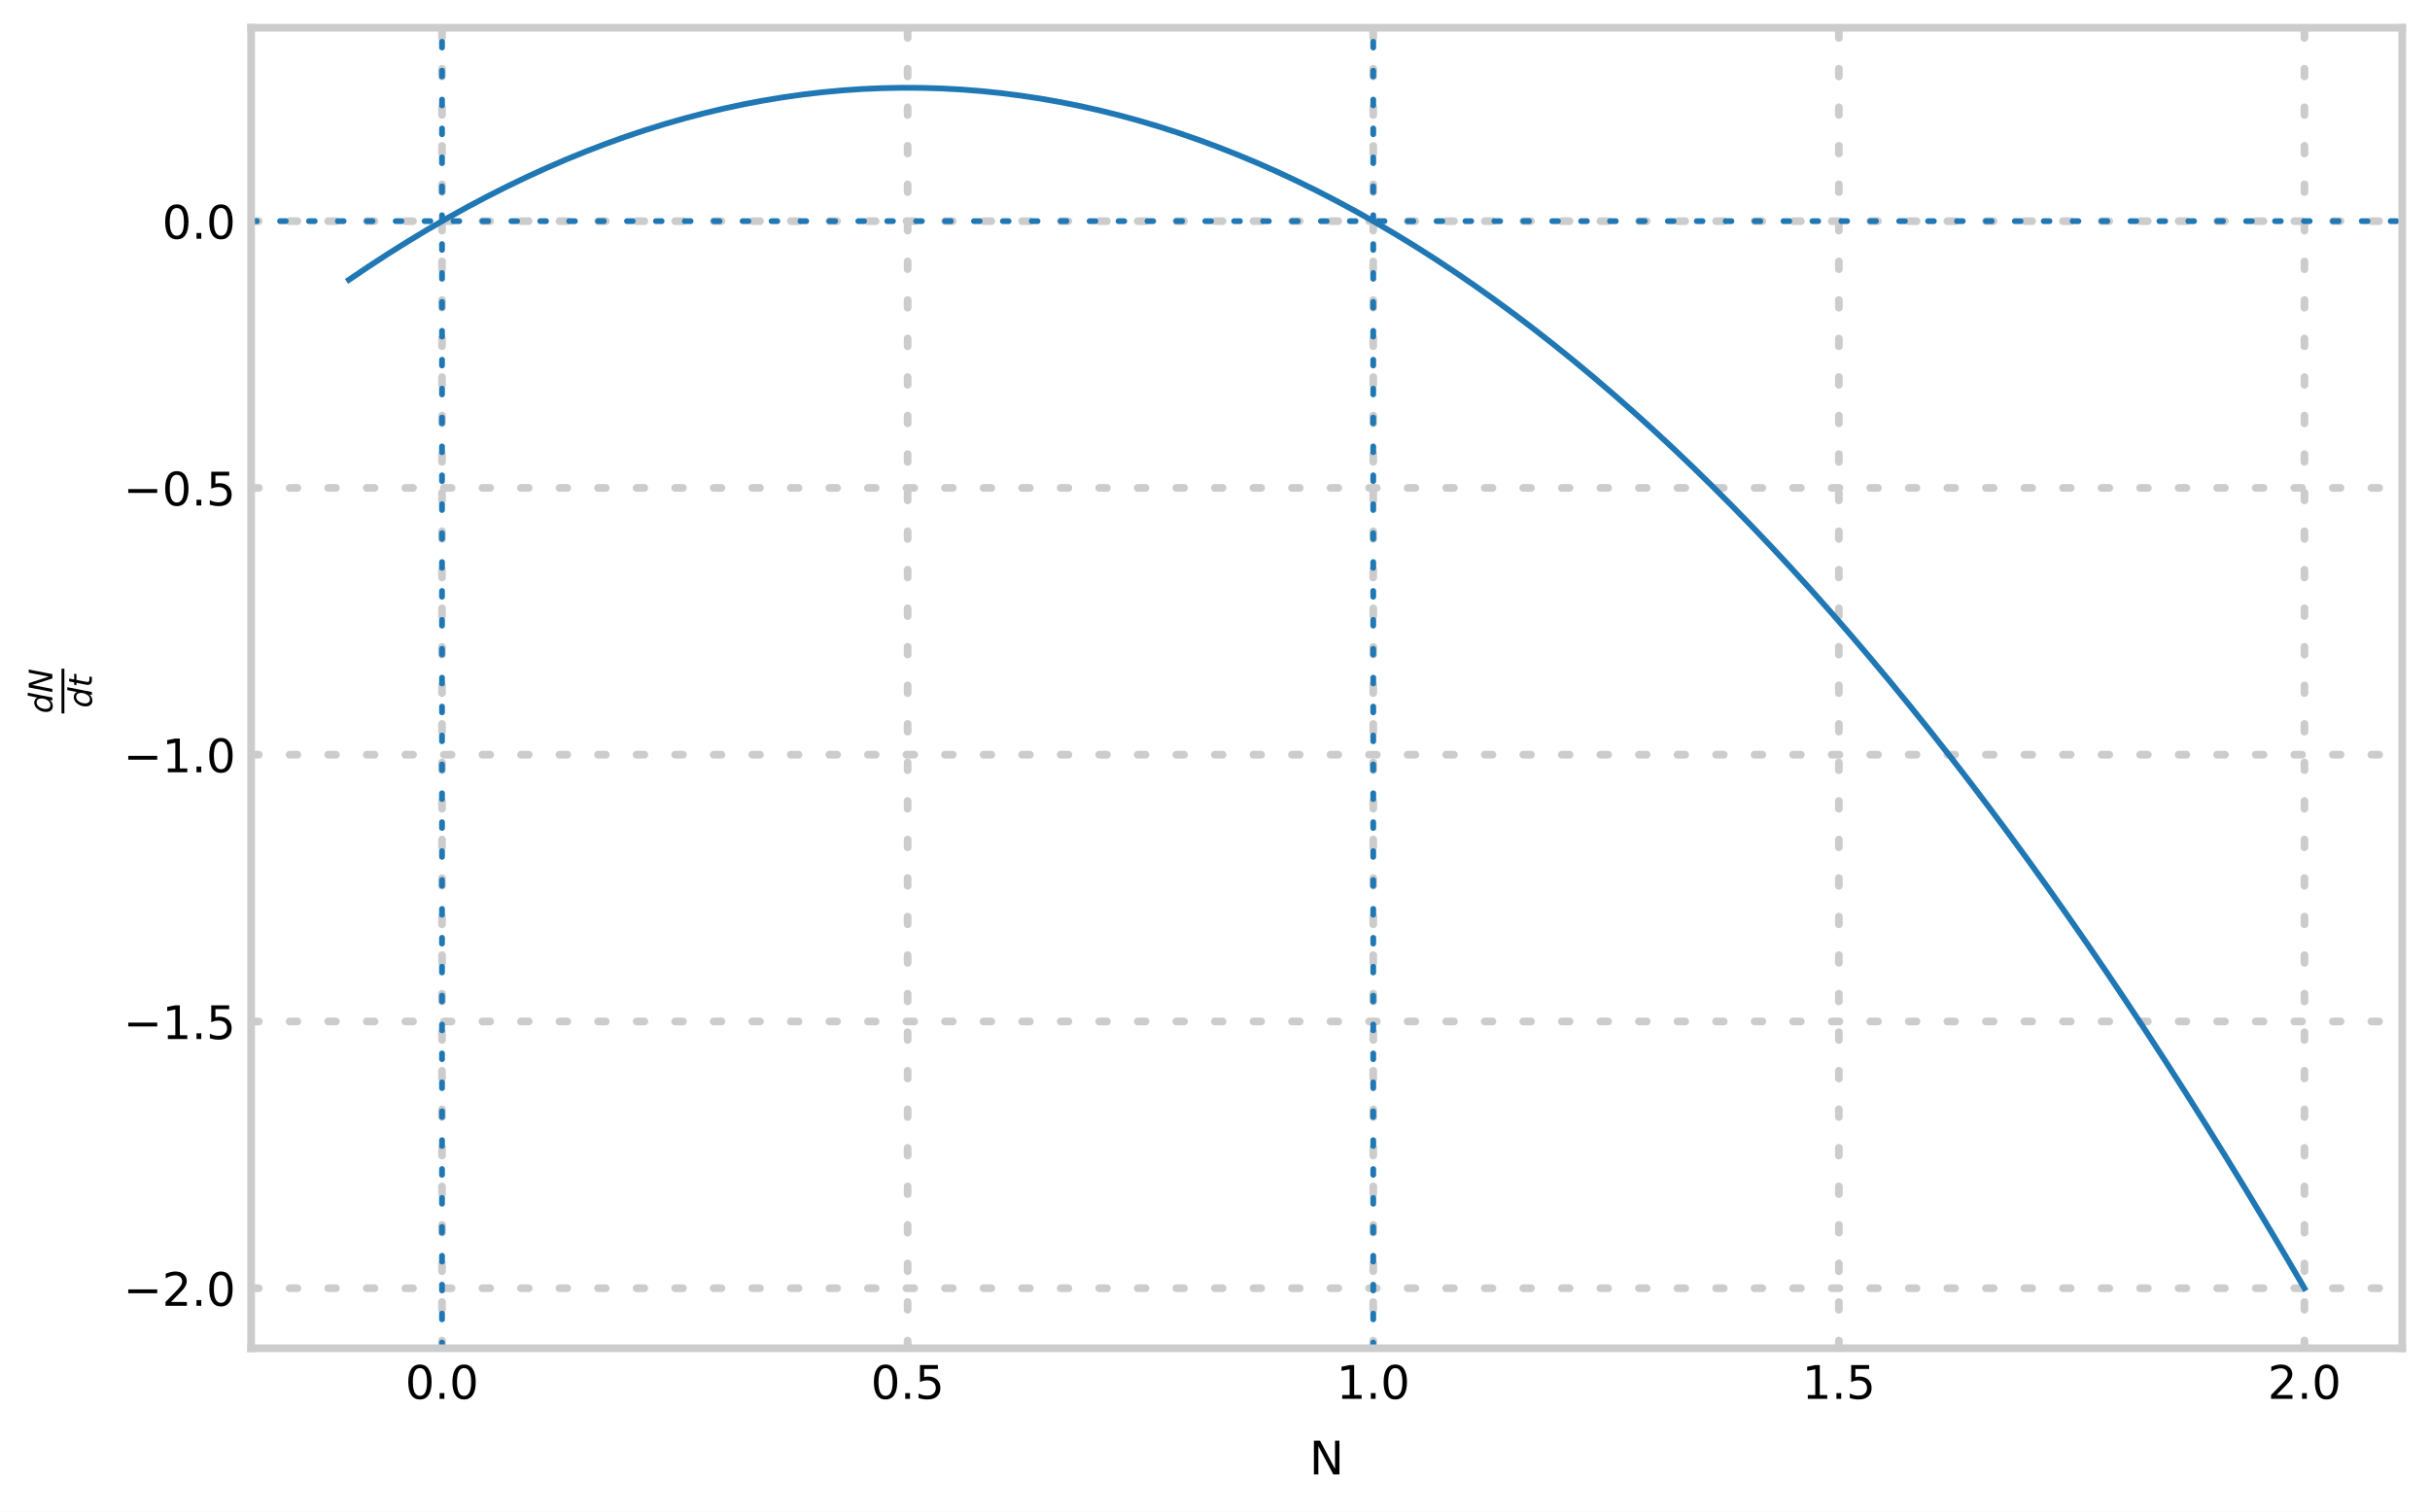
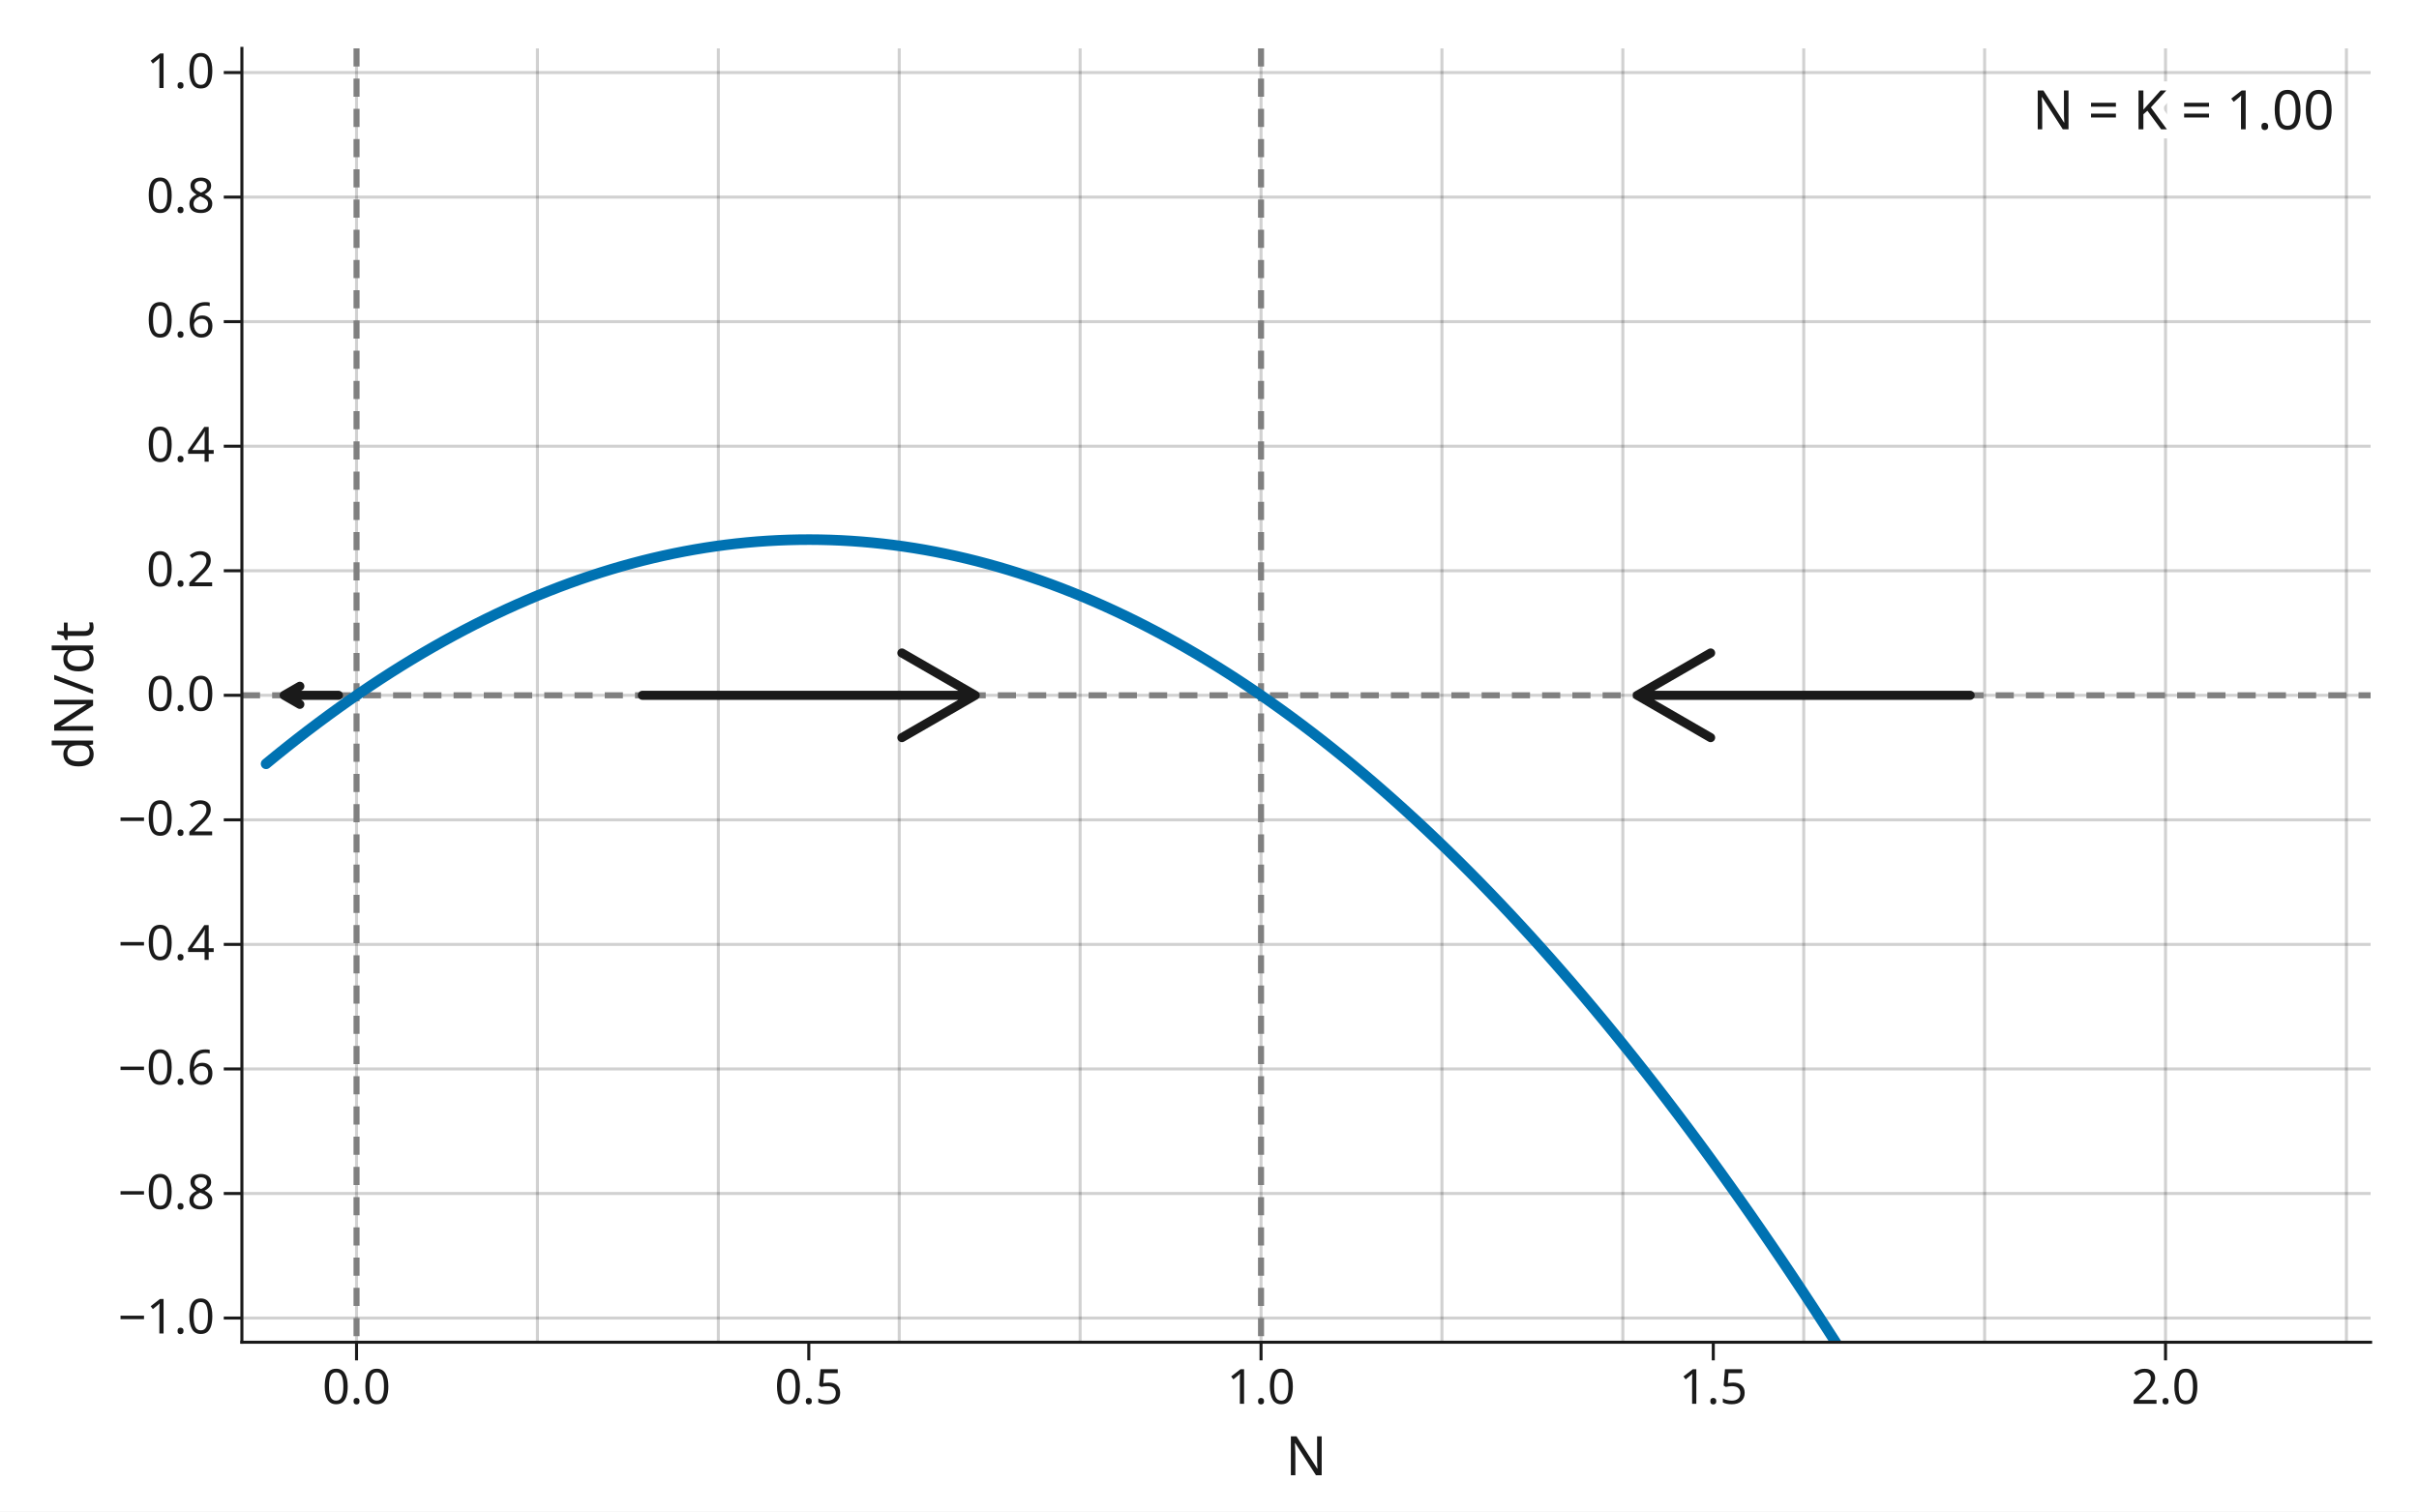
- <svg xmlns="http://www.w3.org/2000/svg" xmlns:xlink="http://www.w3.org/1999/xlink" width="630.339pt" height="392.266pt" viewBox="0 0 630.339 392.266" version="1.1">
-   <defs>
-     <style type="text/css">*{stroke-linejoin: round; stroke-linecap: butt}</style>
-   </defs>
-   <g id="figure_1">
-     <g id="patch_1">
-       <path d="M 0 392.266  L 630.339 392.266  L 630.339 0  L 0 0  z " style="fill: #ffffff" />
+ <svg xmlns="http://www.w3.org/2000/svg" width="680" height="425" viewBox="0 0 800 500" font-family="'Noto Sans', 'Helvetica Neue', Arial, sans-serif">
+   <style>
+ @media (prefers-color-scheme: dark) {
+   svg { color: #e2e8f0 }
+   .background, [fill="white"] { fill: oklch(0.208 0.042 265.755) }
+   [stroke="white"] { stroke: oklch(0.208 0.042 265.755) }
+   [stroke="#000"] { stroke: #fff }
+   [fill="black"], [fill="#1a1a1a"] { fill: #e2e8f0 }
+   [stroke="black"], [stroke="#1a1a1a"] { stroke: #e2e8f0 }
+   [fill="#0072B2"] { fill: #56B4E9 }
+   [stroke="#0072B2"] { stroke: #56B4E9 }
+   [fill="#444"] { fill: #cbd5e1 }
+   [stroke="#444"] { stroke: #cbd5e1 }
+   [fill="#bbb"] { fill: #475569 }
+   [stroke="#bbb"] { stroke: #475569 }
+ }
+ </style>
+   <rect class="background" width="800" height="500" fill="white" />
+   <svg color="#1a1a1a" y="0" x="0" viewBox="0 0 800 500" height="500" width="800" text-anchor="middle" font-size="16" fill="currentColor" class="plot-d6a7b5">
+     <style>:where(.plot-d6a7b5) {
+   --plot-background: white;
+   display: block;
+   height: auto;
+   height: intrinsic;
+   max-width: 100%;
+ }
+ :where(.plot-d6a7b5 text),
+ :where(.plot-d6a7b5 tspan) {
+   white-space: pre;
+ }</style>
+     <g stroke="currentColor" fill="none" aria-hidden="true" aria-label="y-axis tick">
+       <path d="M0,0L-6,0" transform="translate(80,436)" />
+       <path d="M0,0L-6,0" transform="translate(80,394.8)" />
+       <path d="M0,0L-6,0" transform="translate(80,353.6)" />
+       <path d="M0,0L-6,0" transform="translate(80,312.4)" />
+       <path d="M0,0L-6,0" transform="translate(80,271.2)" />
+       <path d="M0,0L-6,0" transform="translate(80,230)" />
+       <path d="M0,0L-6,0" transform="translate(80,188.8)" />
+       <path d="M0,0L-6,0" transform="translate(80,147.6)" />
+       <path d="M0,0L-6,0" transform="translate(80,106.4)" />
+       <path d="M0,0L-6,0" transform="translate(80,65.2)" />
+       <path d="M0,0L-6,0" transform="translate(80,24)" />
    </g>
-     <g id="axes_1">
-       <g id="patch_2">
-         <path d="M 65.139 349.838  L 623.139 349.838  L 623.139 7.2  L 65.139 7.2  z " style="fill: #ffffff" />
-       </g>
-       <g id="matplotlib.axis_1">
-         <g id="xtick_1">
-           <g id="line2d_1">
-             <path d="M 114.659 349.838  L 114.659 7.2  " clip-path="url(#p07a008a538)" style="fill: none; stroke-dasharray: 2,8; stroke-dashoffset: 0; stroke: #cccccc; stroke-width: 2; stroke-linecap: round" />
-           </g>
-           <g id="line2d_2" />
-           <g id="text_1">
-             <g transform="translate(105.117 362.9562) scale(0.12 -0.12)">
-               <defs>
-                 <path id="DejaVuSans-30" d="M 2034 4250  Q 1547 4250 1301 3770  Q 1056 3291 1056 2328  Q 1056 1369 1301 889  Q 1547 409 2034 409  Q 2525 409 2770 889  Q 3016 1369 3016 2328  Q 3016 3291 2770 3770  Q 2525 4250 2034 4250  z M 2034 4750  Q 2819 4750 3233 4129  Q 3647 3509 3647 2328  Q 3647 1150 3233 529  Q 2819 -91 2034 -91  Q 1250 -91 836 529  Q 422 1150 422 2328  Q 422 3509 836 4129  Q 1250 4750 2034 4750  z " transform="scale(0.015625)" />
-                 <path id="DejaVuSans-2e" d="M 684 794  L 1344 794  L 1344 0  L 684 0  L 684 794  z " transform="scale(0.015625)" />
-               </defs>
-               <use xlink:href="#DejaVuSans-30" />
-               <use xlink:href="#DejaVuSans-2e" x="63.623" />
-               <use xlink:href="#DejaVuSans-30" x="95.41" />
-             </g>
-           </g>
-         </g>
-         <g id="xtick_2">
-           <g id="line2d_3">
-             <path d="M 235.438 349.838  L 235.438 7.2  " clip-path="url(#p07a008a538)" style="fill: none; stroke-dasharray: 2,8; stroke-dashoffset: 0; stroke: #cccccc; stroke-width: 2; stroke-linecap: round" />
-           </g>
-           <g id="line2d_4" />
-           <g id="text_2">
-             <g transform="translate(225.8962 362.9562) scale(0.12 -0.12)">
-               <defs>
-                 <path id="DejaVuSans-35" d="M 691 4666  L 3169 4666  L 3169 4134  L 1269 4134  L 1269 2991  Q 1406 3038 1543 3061  Q 1681 3084 1819 3084  Q 2600 3084 3056 2656  Q 3513 2228 3513 1497  Q 3513 744 3044 326  Q 2575 -91 1722 -91  Q 1428 -91 1123 -41  Q 819 9 494 109  L 494 744  Q 775 591 1075 516  Q 1375 441 1709 441  Q 2250 441 2565 725  Q 2881 1009 2881 1497  Q 2881 1984 2565 2268  Q 2250 2553 1709 2553  Q 1456 2553 1204 2497  Q 953 2441 691 2322  L 691 4666  z " transform="scale(0.015625)" />
-               </defs>
-               <use xlink:href="#DejaVuSans-30" />
-               <use xlink:href="#DejaVuSans-2e" x="63.623" />
-               <use xlink:href="#DejaVuSans-35" x="95.41" />
-             </g>
-           </g>
-         </g>
-         <g id="xtick_3">
-           <g id="line2d_5">
-             <path d="M 356.217 349.838  L 356.217 7.2  " clip-path="url(#p07a008a538)" style="fill: none; stroke-dasharray: 2,8; stroke-dashoffset: 0; stroke: #cccccc; stroke-width: 2; stroke-linecap: round" />
-           </g>
-           <g id="line2d_6" />
-           <g id="text_3">
-             <g transform="translate(346.6754 362.9562) scale(0.12 -0.12)">
-               <defs>
-                 <path id="DejaVuSans-31" d="M 794 531  L 1825 531  L 1825 4091  L 703 3866  L 703 4441  L 1819 4666  L 2450 4666  L 2450 531  L 3481 531  L 3481 0  L 794 0  L 794 531  z " transform="scale(0.015625)" />
-               </defs>
-               <use xlink:href="#DejaVuSans-31" />
-               <use xlink:href="#DejaVuSans-2e" x="63.623" />
-               <use xlink:href="#DejaVuSans-30" x="95.41" />
-             </g>
-           </g>
-         </g>
-         <g id="xtick_4">
-           <g id="line2d_7">
-             <path d="M 476.997 349.838  L 476.997 7.2  " clip-path="url(#p07a008a538)" style="fill: none; stroke-dasharray: 2,8; stroke-dashoffset: 0; stroke: #cccccc; stroke-width: 2; stroke-linecap: round" />
-           </g>
-           <g id="line2d_8" />
-           <g id="text_4">
-             <g transform="translate(467.4546 362.9562) scale(0.12 -0.12)">
-               <use xlink:href="#DejaVuSans-31" />
-               <use xlink:href="#DejaVuSans-2e" x="63.623" />
-               <use xlink:href="#DejaVuSans-35" x="95.41" />
-             </g>
-           </g>
-         </g>
-         <g id="xtick_5">
-           <g id="line2d_9">
-             <path d="M 597.776 349.838  L 597.776 7.2  " clip-path="url(#p07a008a538)" style="fill: none; stroke-dasharray: 2,8; stroke-dashoffset: 0; stroke: #cccccc; stroke-width: 2; stroke-linecap: round" />
-           </g>
-           <g id="line2d_10" />
-           <g id="text_5">
-             <g transform="translate(588.2339 362.9562) scale(0.12 -0.12)">
-               <defs>
-                 <path id="DejaVuSans-32" d="M 1228 531  L 3431 531  L 3431 0  L 469 0  L 469 531  Q 828 903 1448 1529  Q 2069 2156 2228 2338  Q 2531 2678 2651 2914  Q 2772 3150 2772 3378  Q 2772 3750 2511 3984  Q 2250 4219 1831 4219  Q 1534 4219 1204 4116  Q 875 4013 500 3803  L 500 4441  Q 881 4594 1212 4672  Q 1544 4750 1819 4750  Q 2544 4750 2975 4387  Q 3406 4025 3406 3419  Q 3406 3131 3298 2873  Q 3191 2616 2906 2266  Q 2828 2175 2409 1742  Q 1991 1309 1228 531  z " transform="scale(0.015625)" />
-               </defs>
-               <use xlink:href="#DejaVuSans-32" />
-               <use xlink:href="#DejaVuSans-2e" x="63.623" />
-               <use xlink:href="#DejaVuSans-30" x="95.41" />
-             </g>
-           </g>
-         </g>
-         <g id="text_6">
-           <g transform="translate(339.6506 382.5699) scale(0.12 -0.12)">
-             <defs>
-               <path id="DejaVuSans-4e" d="M 628 4666  L 1478 4666  L 3547 763  L 3547 4666  L 4159 4666  L 4159 0  L 3309 0  L 1241 3903  L 1241 0  L 628 0  L 628 4666  z " transform="scale(0.015625)" />
-             </defs>
-             <use xlink:href="#DejaVuSans-4e" />
-           </g>
-         </g>
-       </g>
-       <g id="matplotlib.axis_2">
-         <g id="ytick_1">
-           <g id="line2d_11">
-             <path d="M 65.139 334.264  L 623.139 334.264  " clip-path="url(#p07a008a538)" style="fill: none; stroke-dasharray: 2,8; stroke-dashoffset: 0; stroke: #cccccc; stroke-width: 2; stroke-linecap: round" />
-           </g>
-           <g id="line2d_12" />
-           <g id="text_7">
-             <g transform="translate(32 338.8226) scale(0.12 -0.12)">
-               <defs>
-                 <path id="DejaVuSans-2212" d="M 678 2272  L 4684 2272  L 4684 1741  L 678 1741  L 678 2272  z " transform="scale(0.015625)" />
-               </defs>
-               <use xlink:href="#DejaVuSans-2212" />
-               <use xlink:href="#DejaVuSans-32" x="83.789" />
-               <use xlink:href="#DejaVuSans-2e" x="147.412" />
-               <use xlink:href="#DejaVuSans-30" x="179.199" />
-             </g>
-           </g>
-         </g>
-         <g id="ytick_2">
-           <g id="line2d_13">
-             <path d="M 65.139 265.043  L 623.139 265.043  " clip-path="url(#p07a008a538)" style="fill: none; stroke-dasharray: 2,8; stroke-dashoffset: 0; stroke: #cccccc; stroke-width: 2; stroke-linecap: round" />
-           </g>
-           <g id="line2d_14" />
-           <g id="text_8">
-             <g transform="translate(32 269.6017) scale(0.12 -0.12)">
-               <use xlink:href="#DejaVuSans-2212" />
-               <use xlink:href="#DejaVuSans-31" x="83.789" />
-               <use xlink:href="#DejaVuSans-2e" x="147.412" />
-               <use xlink:href="#DejaVuSans-35" x="179.199" />
-             </g>
-           </g>
-         </g>
-         <g id="ytick_3">
-           <g id="line2d_15">
-             <path d="M 65.139 195.822  L 623.139 195.822  " clip-path="url(#p07a008a538)" style="fill: none; stroke-dasharray: 2,8; stroke-dashoffset: 0; stroke: #cccccc; stroke-width: 2; stroke-linecap: round" />
-           </g>
-           <g id="line2d_16" />
-           <g id="text_9">
-             <g transform="translate(32 200.3808) scale(0.12 -0.12)">
-               <use xlink:href="#DejaVuSans-2212" />
-               <use xlink:href="#DejaVuSans-31" x="83.789" />
-               <use xlink:href="#DejaVuSans-2e" x="147.412" />
-               <use xlink:href="#DejaVuSans-30" x="179.199" />
-             </g>
-           </g>
-         </g>
-         <g id="ytick_4">
-           <g id="line2d_17">
-             <path d="M 65.139 126.601  L 623.139 126.601  " clip-path="url(#p07a008a538)" style="fill: none; stroke-dasharray: 2,8; stroke-dashoffset: 0; stroke: #cccccc; stroke-width: 2; stroke-linecap: round" />
-           </g>
-           <g id="line2d_18" />
-           <g id="text_10">
-             <g transform="translate(32 131.1598) scale(0.12 -0.12)">
-               <use xlink:href="#DejaVuSans-2212" />
-               <use xlink:href="#DejaVuSans-30" x="83.789" />
-               <use xlink:href="#DejaVuSans-2e" x="147.412" />
-               <use xlink:href="#DejaVuSans-35" x="179.199" />
-             </g>
-           </g>
-         </g>
-         <g id="ytick_5">
-           <g id="line2d_19">
-             <path d="M 65.139 57.38  L 623.139 57.38  " clip-path="url(#p07a008a538)" style="fill: none; stroke-dasharray: 2,8; stroke-dashoffset: 0; stroke: #cccccc; stroke-width: 2; stroke-linecap: round" />
-           </g>
-           <g id="line2d_20" />
-           <g id="text_11">
-             <g transform="translate(42.05562 61.9389) scale(0.12 -0.12)">
-               <use xlink:href="#DejaVuSans-30" />
-               <use xlink:href="#DejaVuSans-2e" x="63.623" />
-               <use xlink:href="#DejaVuSans-30" x="95.41" />
-             </g>
-           </g>
-         </g>
-         <g id="text_12">
-           <g transform="translate(18.96 185.119) rotate(-90) scale(0.12 -0.12)">
-             <defs>
-               <path id="DejaVuSans-Oblique-64" d="M 2675 525  Q 2444 222 2128 65  Q 1813 -91 1428 -91  Q 903 -91 598 267  Q 294 625 294 1247  Q 294 1766 478 2236  Q 663 2706 1013 3078  Q 1244 3325 1534 3454  Q 1825 3584 2144 3584  Q 2481 3584 2739 3421  Q 2997 3259 3138 2956  L 3513 4863  L 4091 4863  L 3144 0  L 2566 0  L 2675 525  z M 891 1350  Q 891 897 1095 644  Q 1300 391 1663 391  Q 1931 391 2161 520  Q 2391 650 2566 903  Q 2750 1166 2856 1509  Q 2963 1853 2963 2188  Q 2963 2622 2758 2865  Q 2553 3109 2194 3109  Q 1922 3109 1687 2981  Q 1453 2853 1288 2613  Q 1106 2353 998 2009  Q 891 1666 891 1350  z " transform="scale(0.015625)" />
-               <path id="DejaVuSans-Oblique-4e" d="M 1081 4666  L 1931 4666  L 3219 666  L 4000 4666  L 4616 4666  L 3706 0  L 2853 0  L 1569 4025  L 788 0  L 172 0  L 1081 4666  z " transform="scale(0.015625)" />
-               <path id="DejaVuSans-Oblique-74" d="M 2706 3500  L 2619 3053  L 1472 3053  L 1100 1153  Q 1081 1047 1072 975  Q 1063 903 1063 863  Q 1063 663 1183 572  Q 1303 481 1569 481  L 2150 481  L 2053 0  L 1503 0  Q 991 0 739 200  Q 488 400 488 806  Q 488 878 497 964  Q 506 1050 525 1153  L 897 3053  L 409 3053  L 500 3500  L 978 3500  L 1172 4494  L 1747 4494  L 1556 3500  L 2706 3500  z " transform="scale(0.015625)" />
-             </defs>
-             <use xlink:href="#DejaVuSans-Oblique-64" transform="translate(0 44.81094) scale(0.7)" />
-             <use xlink:href="#DejaVuSans-Oblique-4e" transform="translate(44.43359 44.81094) scale(0.7)" />
-             <use xlink:href="#DejaVuSans-Oblique-64" transform="translate(12 -40.62344) scale(0.7)" />
-             <use xlink:href="#DejaVuSans-Oblique-74" transform="translate(56.43359 -40.62344) scale(0.7)" />
-             <path d="M 0 18.816  L 0 25.066  L 96.797 25.066  L 96.797 18.816  L 0 18.816  z " />
-           </g>
-         </g>
-       </g>
-       <g id="line2d_21">
-         <path d="M 90.503 72.608  L 95.627 69.147  L 100.751 65.81  L 105.875 62.597  L 110.999 59.509  L 116.123 56.546  L 121.247 53.707  L 126.371 50.993  L 131.495 48.403  L 136.619 45.938  L 141.743 43.598  L 146.867 41.382  L 151.991 39.291  L 157.115 37.324  L 162.239 35.482  L 167.363 33.765  L 172.486 32.172  L 177.61 30.703  L 182.734 29.36  L 187.858 28.141  L 192.982 27.046  L 198.106 26.076  L 203.23 25.231  L 208.354 24.51  L 213.478 23.914  L 218.602 23.442  L 223.726 23.095  L 228.85 22.872  L 233.974 22.774  L 239.098 22.801  L 244.222 22.952  L 249.346 23.228  L 254.47 23.629  L 259.594 24.154  L 264.718 24.803  L 269.842 25.578  L 274.966 26.476  L 280.09 27.5  L 285.214 28.648  L 290.338 29.92  L 295.462 31.317  L 300.586 32.839  L 305.71 34.485  L 310.834 36.256  L 315.958 38.152  L 321.082 40.172  L 326.205 42.316  L 331.329 44.586  L 336.453 46.98  L 341.577 49.498  L 346.701 52.141  L 351.825 54.908  L 356.949 57.801  L 362.073 60.817  L 367.197 63.959  L 372.321 67.225  L 377.445 70.615  L 382.569 74.13  L 387.693 77.77  L 392.817 81.534  L 397.941 85.423  L 403.065 89.436  L 408.189 93.574  L 413.313 97.837  L 418.437 102.224  L 423.561 106.736  L 428.685 111.372  L 433.809 116.133  L 438.933 121.019  L 444.057 126.029  L 449.181 131.163  L 454.305 136.423  L 459.429 141.806  L 464.553 147.315  L 469.677 152.948  L 474.801 158.706  L 479.924 164.588  L 485.048 170.595  L 490.172 176.726  L 495.296 182.982  L 500.42 189.362  L 505.544 195.867  L 510.668 202.497  L 515.792 209.251  L 520.916 216.13  L 526.04 223.134  L 531.164 230.262  L 536.288 237.514  L 541.412 244.892  L 546.536 252.393  L 551.66 260.02  L 556.784 267.771  L 561.908 275.646  L 567.032 283.646  L 572.156 291.771  L 577.28 300.021  L 582.404 308.394  L 587.528 316.893  L 592.652 325.516  L 597.776 334.264  " clip-path="url(#p07a008a538)" style="fill: none; stroke: #1f77b4; stroke-width: 1.5; stroke-linecap: square" />
-       </g>
-       <g id="line2d_22">
-         <path d="M 356.217 349.838  L 356.217 7.2  " clip-path="url(#p07a008a538)" style="fill: none; stroke-dasharray: 1.5,6; stroke-dashoffset: 0; stroke: #1f77b4; stroke-width: 1.5; stroke-linecap: round" />
-       </g>
-       <g id="line2d_23">
-         <path d="M 114.659 349.838  L 114.659 7.2  " clip-path="url(#p07a008a538)" style="fill: none; stroke-dasharray: 1.5,6; stroke-dashoffset: 0; stroke: #1f77b4; stroke-width: 1.5; stroke-linecap: round" />
-       </g>
-       <g id="line2d_24">
-         <path d="M 65.139 57.38  L 623.139 57.38  " clip-path="url(#p07a008a538)" style="fill: none; stroke-dasharray: 1.5,6; stroke-dashoffset: 0; stroke: #1f77b4; stroke-width: 1.5; stroke-linecap: round" />
-       </g>
-       <g id="patch_3">
-         <path d="M 65.139 349.838  L 65.139 7.2  " style="fill: none; stroke: #cccccc; stroke-width: 2; stroke-linejoin: miter; stroke-linecap: square" />
-       </g>
-       <g id="patch_4">
-         <path d="M 623.139 349.838  L 623.139 7.2  " style="fill: none; stroke: #cccccc; stroke-width: 2; stroke-linejoin: miter; stroke-linecap: square" />
-       </g>
-       <g id="patch_5">
-         <path d="M 65.139 349.838  L 623.139 349.838  " style="fill: none; stroke: #cccccc; stroke-width: 2; stroke-linejoin: miter; stroke-linecap: square" />
-       </g>
-       <g id="patch_6">
-         <path d="M 65.139 7.2  L 623.139 7.2  " style="fill: none; stroke: #cccccc; stroke-width: 2; stroke-linejoin: miter; stroke-linecap: square" />
+     <g transform="translate(-9,0)" font-variant="tabular-nums" text-anchor="end" aria-label="y-axis tick label">
+       <text transform="translate(80,436)" y="0.32em">−1.0</text>
+       <text transform="translate(80,394.8)" y="0.32em">−0.8</text>
+       <text transform="translate(80,353.6)" y="0.32em">−0.6</text>
+       <text transform="translate(80,312.4)" y="0.32em">−0.4</text>
+       <text transform="translate(80,271.2)" y="0.32em">−0.2</text>
+       <text transform="translate(80,230)" y="0.32em">0.0</text>
+       <text transform="translate(80,188.8)" y="0.32em">0.2</text>
+       <text transform="translate(80,147.6)" y="0.32em">0.4</text>
+       <text transform="translate(80,106.4)" y="0.32em">0.6</text>
+       <text transform="translate(80,65.2)" y="0.32em">0.8</text>
+       <text transform="translate(80,24)" y="0.32em">1.0</text>
+     </g>
+     <g font-size="18" transform="translate(-62,0)" aria-label="y-axis label">
+       <text transform="translate(80,230) rotate(-90)" y="0.71em">dN/dt</text>
+     </g>
+     <g stroke="currentColor" fill="none" aria-hidden="true" aria-label="x-axis tick">
+       <path d="M0,0L0,6" transform="translate(117.913,444)" />
+       <path d="M0,0L0,6" transform="translate(267.4783,444)" />
+       <path d="M0,0L0,6" transform="translate(417.0435,444)" />
+       <path d="M0,0L0,6" transform="translate(566.6087,444)" />
+       <path d="M0,0L0,6" transform="translate(716.1739,444)" />
+     </g>
+     <g transform="translate(0,9)" font-variant="tabular-nums" aria-label="x-axis tick label">
+       <text transform="translate(117.913,444)" y="0.71em">0.0</text>
+       <text transform="translate(267.4783,444)" y="0.71em">0.5</text>
+       <text transform="translate(417.0435,444)" y="0.71em">1.0</text>
+       <text transform="translate(566.6087,444)" y="0.71em">1.5</text>
+       <text transform="translate(716.1739,444)" y="0.71em">2.0</text>
+     </g>
+     <g font-size="18" transform="translate(0,44)" aria-label="x-axis label">
+       <text transform="translate(432,444)">N</text>
+     </g>
+     <g stroke-opacity="0.18" stroke="#000" aria-hidden="true" aria-label="x-grid">
+       <line y2="444" y1="16" x2="117.913" x1="117.913" />
+       <line y2="444" y1="16" x2="177.739" x1="177.739" />
+       <line y2="444" y1="16" x2="237.565" x1="237.565" />
+       <line y2="444" y1="16" x2="297.391" x1="297.391" />
+       <line y2="444" y1="16" x2="357.217" x1="357.217" />
+       <line y2="444" y1="16" x2="417.043" x1="417.043" />
+       <line y2="444" y1="16" x2="476.87" x1="476.87" />
+       <line y2="444" y1="16" x2="536.696" x1="536.696" />
+       <line y2="444" y1="16" x2="596.522" x1="596.522" />
+       <line y2="444" y1="16" x2="656.348" x1="656.348" />
+       <line y2="444" y1="16" x2="716.174" x1="716.174" />
+       <line y2="444" y1="16" x2="776" x1="776" />
+     </g>
+     <g stroke-opacity="0.18" stroke="#000" aria-hidden="true" aria-label="y-grid">
+       <line y2="436" y1="436" x2="784" x1="80" />
+       <line y2="394.8" y1="394.8" x2="784" x1="80" />
+       <line y2="353.6" y1="353.6" x2="784" x1="80" />
+       <line y2="312.4" y1="312.4" x2="784" x1="80" />
+       <line y2="271.2" y1="271.2" x2="784" x1="80" />
+       <line y2="230" y1="230" x2="784" x1="80" />
+       <line y2="188.8" y1="188.8" x2="784" x1="80" />
+       <line y2="147.6" y1="147.6" x2="784" x1="80" />
+       <line y2="106.4" y1="106.4" x2="784" x1="80" />
+       <line y2="65.2" y1="65.2" x2="784" x1="80" />
+       <line y2="24" y1="24" x2="784" x1="80" />
+     </g>
+     <clipPath id="plot-clip-3">
+       <rect height="428" width="704" y="16" x="80" />
+     </clipPath>
+     <g clip-path="url(#plot-clip-3)" aria-label="rule">
+       <g stroke-dasharray="6 4" stroke-width="2" stroke="gray">
+         <line y2="444" y1="16" x2="117.913" x1="117.913" />
+         <line y2="444" y1="16" x2="417.043" x1="417.043" />
      </g>
    </g>
-   </g>
-   <defs>
-     <clipPath id="p07a008a538">
-       <rect x="65.139" y="7.2" width="558" height="342.638" />
-     </clipPath>
-   </defs>
+     <g clip-path="url(#plot-clip-3)" aria-label="rule">
+       <g stroke-dasharray="6 4" stroke-width="2" stroke="gray">
+         <line y2="230" y1="230" x2="784" x1="80" />
+       </g>
+     </g>
+     <g clip-path="url(#plot-clip-3)" aria-label="line">
+       <g stroke-linecap="round" stroke-linejoin="round" stroke-width="3.5" stroke="#0072B2" fill="none">
+         <path d="M88,252.66L91.457,249.83L94.915,247.056L98.372,244.336L101.829,241.672L105.286,239.063L108.744,236.508L112.201,234.009L115.658,231.564L119.116,229.175L122.573,226.841L126.03,224.562L129.487,222.338L132.945,220.168L136.402,218.054L139.859,215.995L143.317,213.991L146.774,212.042L150.231,210.148L153.688,208.309L157.146,206.525L160.603,204.797L164.06,203.123L167.518,201.504L170.975,199.94L174.432,198.432L177.889,196.978L181.347,195.579L184.804,194.236L188.261,192.947L191.719,191.714L195.176,190.535L198.633,189.412L202.09,188.343L205.548,187.33L209.005,186.372L212.462,185.468L215.92,184.62L219.377,183.827L222.834,183.089L226.291,182.405L229.749,181.777L233.206,181.204L236.663,180.686L240.121,180.223L243.578,179.815L247.035,179.462L250.492,179.164L253.95,178.921L257.407,178.734L260.864,178.601L264.322,178.523L267.779,178.5L271.236,178.533L274.693,178.62L278.151,178.762L281.608,178.96L285.065,179.212L288.523,179.52L291.98,179.882L295.437,180.3L298.894,180.772L302.352,181.3L305.809,181.883L309.266,182.52L312.724,183.213L316.181,183.961L319.638,184.764L323.095,185.621L326.553,186.534L330.01,187.502L333.467,188.525L336.925,189.603L340.382,190.736L343.839,191.924L347.296,193.167L350.754,194.465L354.211,195.819L357.668,197.227L361.126,198.69L364.583,200.208L368.04,201.782L371.497,203.41L374.955,205.093L378.412,206.832L381.869,208.625L385.327,210.474L388.784,212.377L392.241,214.336L395.698,216.349L399.156,218.418L402.613,220.542L406.07,222.72L409.528,224.954L412.985,227.243L416.442,229.587L419.899,231.986L423.357,234.44L426.814,236.948L430.271,239.512L433.729,242.131L437.186,244.805L440.643,247.534L444.101,250.319L447.558,253.158L451.015,256.052L454.472,259.001L457.93,262.005L461.387,265.065L464.844,268.179L468.302,271.348L471.759,274.573L475.216,277.852L478.673,281.187L482.131,284.576L485.588,288.021L489.045,291.52L492.503,295.075L495.96,298.684L499.417,302.349L502.874,306.069L506.332,309.844L509.789,313.673L513.246,317.558L516.704,321.498L520.161,325.493L523.618,329.543L527.075,333.648L530.533,337.808L533.99,342.023L537.447,346.293L540.905,350.618L544.362,354.998L547.819,359.433L551.276,363.924L554.734,368.469L558.191,373.069L561.648,377.724L565.106,382.435L568.563,387.2L572.02,392.021L575.477,396.896L578.935,401.827L582.392,406.812L585.849,411.853L589.307,416.948L592.764,422.099L596.221,427.305L599.678,432.565L603.136,437.881L606.593,443.252L610.05,448.678L613.508,454.159L616.965,459.695L620.422,465.286L623.879,470.932L627.337,476.633L630.794,482.389L634.251,488.2L637.709,494.066L641.166,499.987L644.623,505.963L648.08,511.994L651.538,518.081L654.995,524.222L658.452,530.418L661.91,536.67L665.367,542.976L668.824,549.337L672.281,555.754L675.739,562.225L679.196,568.752L682.653,575.334L686.111,581.97L689.568,588.662L693.025,595.409L696.482,602.21L699.94,609.067L703.397,615.979L706.854,622.946L710.312,629.968L713.769,637.044L717.226,644.176L720.683,651.363L724.141,658.605L727.598,665.902L731.055,673.255L734.513,680.662L737.97,688.124L741.427,695.641L744.884,703.213L748.342,710.841L751.799,718.523L755.256,726.26L758.714,734.053L762.171,741.9L765.628,749.802L769.085,757.76L772.543,765.772L776,773.84" />
+       </g>
+     </g>
+     <g clip-path="url(#plot-clip-3)" aria-label="arrow">
+       <g stroke-miterlimit="1" stroke-linecap="round" stroke-width="3" stroke="#1a1a1a" fill="none">
+         <path d="M111.93,230L93.983,230M99.164,232.991L93.983,230L99.164,227.009" />
+         <path d="M212.438,230L322.518,230M298.27,216L322.518,230L298.27,244" />
+         <path d="M651.562,230L541.482,230M565.73,244L541.482,230L565.73,216" />
+       </g>
+     </g>
+     <g clip-path="url(#plot-clip-3)" aria-label="text">
+       <g transform="translate(-12,14)" font-size="18" text-anchor="end" paint-order="stroke" stroke-linejoin="round" stroke-width="6" stroke="white" fill="#1a1a1a">
+         <text transform="translate(784,16)" y="0.71em">N = K = 1.00</text>
+       </g>
+     </g>
+     <line y2="444" y1="444" x2="784" x1="80" stroke-linecap="square" stroke="currentColor" aria-label="frame" />
+     <line y2="444" y1="16" x2="80" x1="80" stroke-linecap="square" stroke="currentColor" aria-label="frame" />
+   </svg>
</svg>
